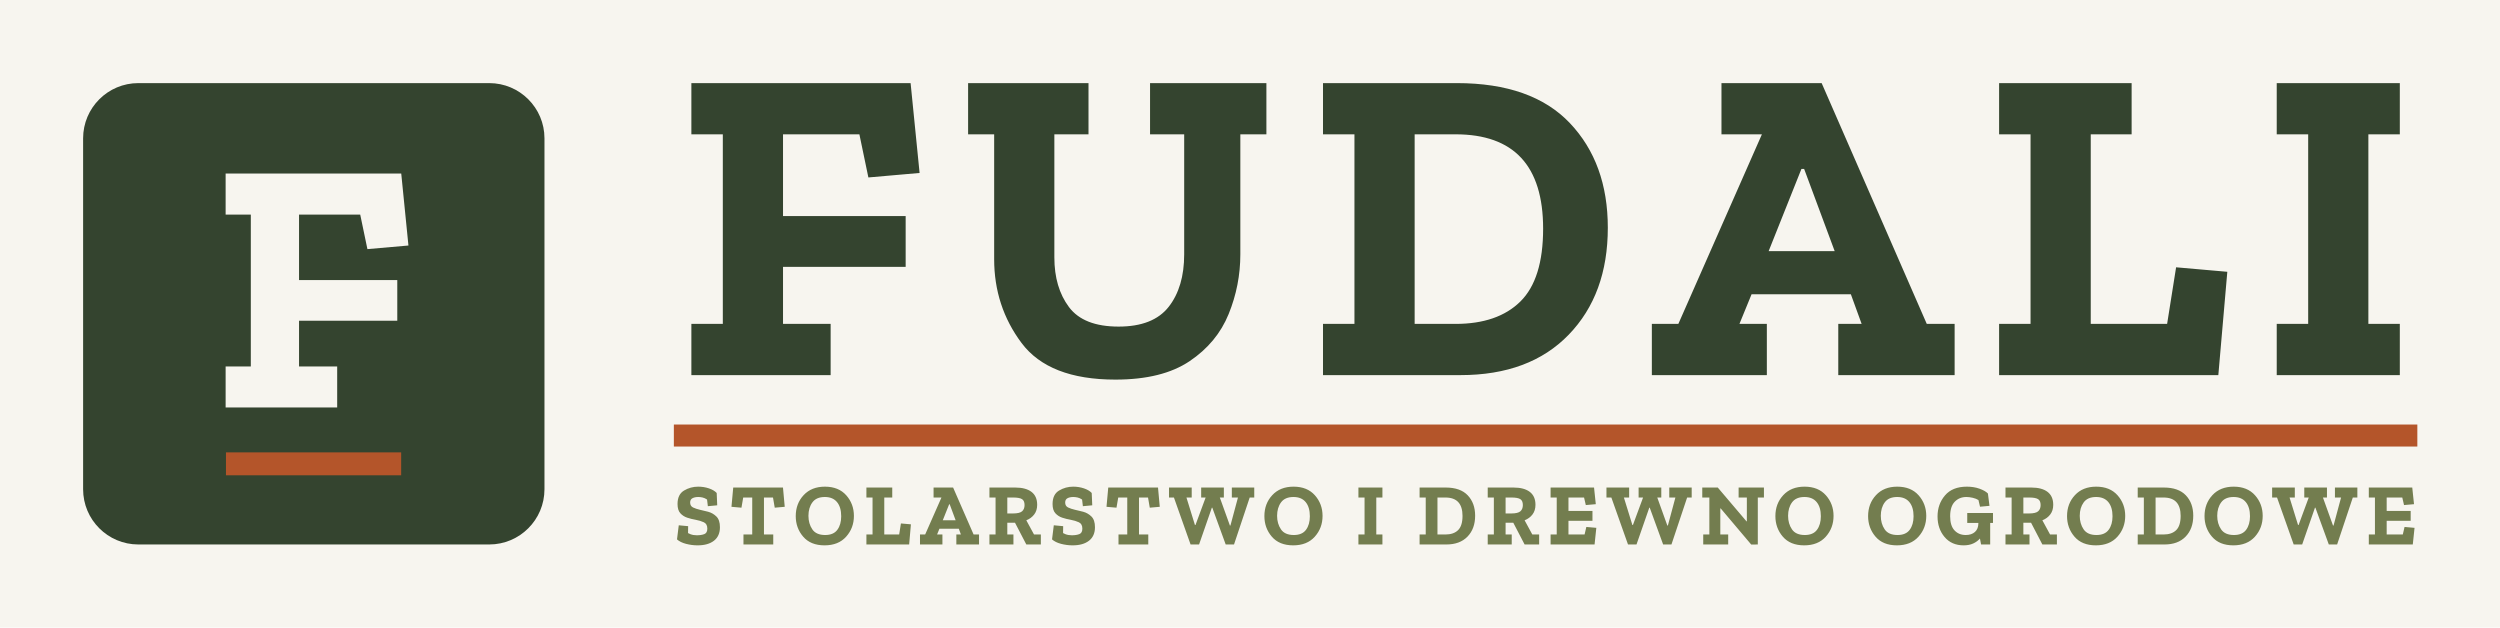
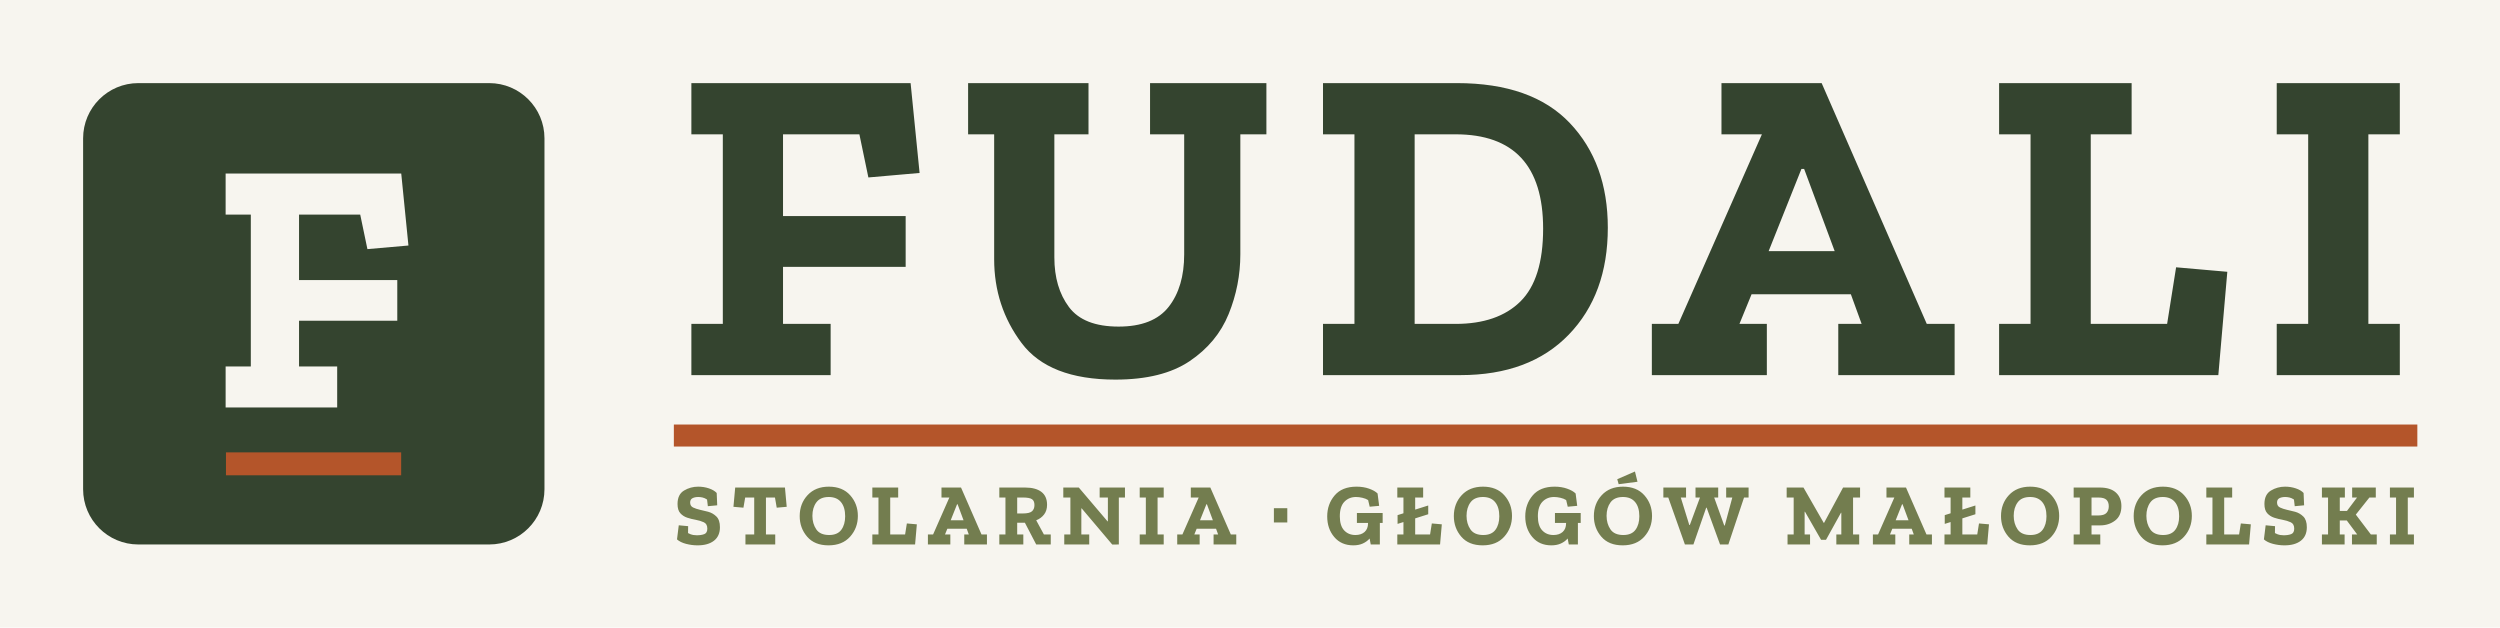
<svg xmlns="http://www.w3.org/2000/svg" viewBox="0 0 556.5 139.7" width="556.5" height="139.7">
  <rect width="556.5" height="139.7" fill="#F7F5EF" />
  <g transform="translate(18.5 18.5)">
    <rect width="102.7" height="102.7" rx="12.3" fill="#34442F" />
    <g transform="translate(28.6 72.2)">
      <path d="M43.818 -36.048 34.686 -35.247 33.084 -42.937H19.466V-28.358H41.335V-19.306H19.466V-9.132H27.957V0.0H3.124V-9.132H8.732V-42.937H3.124V-52.069H42.216Z" fill="#F7F5EF" />
    </g>
    <rect x="31.8" y="82.2" width="39.0" height="5.1" fill="#B4552A" />
    <g transform="translate(131.5 0)">
      <g transform="translate(0 0.0)">
        <path d="M54.7 -45.0 43.3 -44.0 41.3 -53.6H24.3V-35.4H51.6V-24.1H24.3V-11.4H34.9V0.0H3.9V-11.4H10.9V-53.6H3.9V-65.0H52.7Z M131.9 -53.6H126.1V-26.9Q126.1 -20.0 123.5 -13.6Q120.9 -7.2 114.8 -3.1Q108.7 1.0 98.3 1.0Q83.5 1.0 77.4 -7.15Q71.3 -15.3 71.3 -25.8V-53.6H65.5V-65.0H92.3V-53.6H84.7V-26.2Q84.7 -19.5 87.95 -15.15Q91.2 -10.8 99.0 -10.8Q106.7 -10.8 110.15 -15.2Q113.6 -19.6 113.6 -26.9V-53.6H106.0V-65.0H131.9Z M207.9 -32.8Q207.9 -18.0 199.2 -9.0Q190.5 0.0 175.1 0.0H144.5V-11.4H151.5V-53.6H144.5V-65.0H174.3Q191 -65.0 199.45 -56.1Q207.9 -47.2 207.9 -32.8ZM193.5 -32.6Q193.5 -53.6 174 -53.6H164.9V-11.4H174Q183.4 -11.4 188.45 -16.4Q193.5 -21.4 193.5 -32.6Z M285.1 0.0H259.2V-11.4H264.4L262 -18.0H239.9L237.2 -11.4H243.3V0.0H217.7V-11.4H223.6L242.2 -53.6H233.2V-65.0H255.5L278.9 -11.4H285.1ZM258.4 -27.6 251.6 -45.9H251L243.7 -27.6Z M343.8 0.0H295.0V-11.4H302.0V-53.6H295.0V-65.0H324.5V-53.6H315.4V-11.4H332.4L334.4 -24.0L345.8 -23.0Z M384.2 0.0H356.8V-11.4H363.8V-53.6H356.8V-65.0H384.2V-53.6H377.2V-11.4H384.2Z" fill="#34442F" transform="translate(0 65.0)" />
        <rect x="0" y="76.0" width="388.1" height="4.9" fill="#B4552A" />
-         <path d="M10.257 -3.841Q10.257 -1.872 8.931 -0.838Q7.605 0.195 5.285 0.195Q3.998 0.195 2.72 -0.136Q1.443 -0.468 0.702 -1.131L1.092 -4.271L3.179 -4.075L3.159 -2.535Q3.822 -2.184 4.29 -2.116Q4.758 -2.047 5.09 -2.047Q6.123 -2.047 6.786 -2.311Q7.449 -2.574 7.449 -3.53Q7.449 -4.582 6.669 -4.943Q5.889 -5.304 4.836 -5.499Q3.92 -5.655 2.993 -5.957Q2.067 -6.26 1.443 -6.952Q0.819 -7.644 0.819 -9.009Q0.819 -11.134 2.262 -12.002Q3.705 -12.87 5.421 -12.87Q6.669 -12.87 7.8 -12.49Q8.931 -12.11 9.536 -11.466L9.652 -8.716L7.566 -8.521L7.391 -10.004Q6.903 -10.335 6.406 -10.452Q5.909 -10.569 5.441 -10.569Q4.66 -10.569 4.144 -10.296Q3.627 -10.023 3.627 -9.341Q3.627 -8.541 4.29 -8.229Q4.953 -7.917 5.811 -7.722Q6.591 -7.566 7.634 -7.283Q8.678 -7 9.467 -6.23Q10.257 -5.46 10.257 -3.841Z M24.681 -8.385 22.458 -8.19 22.068 -10.452H20.059V-2.223H22.126V0.0H15.496V-2.223H17.446V-10.452H15.438L15.048 -8.19L12.825 -8.385L13.215 -12.675H24.291Z M40.08 -6.357Q40.08 -3.666 38.354 -1.736Q36.628 0.195 33.547 0.195Q30.447 0.195 28.789 -1.736Q27.132 -3.666 27.132 -6.318Q27.132 -9.087 28.887 -10.979Q30.642 -12.87 33.625 -12.87Q36.667 -12.87 38.374 -10.949Q40.08 -9.028 40.08 -6.357ZM37.252 -6.279Q37.252 -8.307 36.316 -9.438Q35.38 -10.569 33.606 -10.569Q31.714 -10.569 30.837 -9.37Q29.959 -8.171 29.959 -6.377Q29.959 -4.641 30.817 -3.373Q31.675 -2.106 33.684 -2.106Q35.536 -2.106 36.394 -3.266Q37.252 -4.426 37.252 -6.279Z M52.378 0.0H42.862V-2.223H44.227V-10.452H42.862V-12.675H48.615V-10.452H46.84V-2.223H50.155L50.545 -4.68L52.768 -4.485Z M67.933 0.0H62.883V-2.223H63.897L63.429 -3.51H59.119L58.593 -2.223H59.782V0.0H54.79V-2.223H55.941L59.568 -10.452H57.813V-12.675H62.161L66.724 -2.223H67.933ZM62.727 -5.382 61.401 -8.95H61.284L59.86 -5.382Z M81.694 0.0H78.457L75.942 -4.836H74.226V-2.223H75.591V0.0H70.248V-2.223H71.613V-10.452H70.248V-12.675H75.981Q78.34 -12.675 79.608 -11.71Q80.875 -10.745 80.875 -8.834Q80.875 -7.546 80.212 -6.679Q79.549 -5.811 78.457 -5.382L80.173 -2.223H81.694ZM78.067 -8.775Q78.067 -9.73 77.502 -10.091Q76.936 -10.452 75.513 -10.452H74.226V-6.903H75.474Q76.975 -6.903 77.521 -7.39Q78.067 -7.878 78.067 -8.775Z M93.739 -3.841Q93.739 -1.872 92.413 -0.838Q91.087 0.195 88.766 0.195Q87.479 0.195 86.202 -0.136Q84.925 -0.468 84.184 -1.131L84.574 -4.271L86.66 -4.075L86.641 -2.535Q87.304 -2.184 87.772 -2.116Q88.24 -2.047 88.571 -2.047Q89.605 -2.047 90.268 -2.311Q90.931 -2.574 90.931 -3.53Q90.931 -4.582 90.151 -4.943Q89.371 -5.304 88.318 -5.499Q87.401 -5.655 86.475 -5.957Q85.549 -6.26 84.925 -6.952Q84.301 -7.644 84.301 -9.009Q84.301 -11.134 85.744 -12.002Q87.187 -12.87 88.903 -12.87Q90.151 -12.87 91.282 -12.49Q92.413 -12.11 93.017 -11.466L93.134 -8.716L91.048 -8.521L90.872 -10.004Q90.385 -10.335 89.888 -10.452Q89.39 -10.569 88.922 -10.569Q88.142 -10.569 87.626 -10.296Q87.109 -10.023 87.109 -9.341Q87.109 -8.541 87.772 -8.229Q88.435 -7.917 89.293 -7.722Q90.073 -7.566 91.116 -7.283Q92.159 -7 92.949 -6.23Q93.739 -5.46 93.739 -3.841Z M108.163 -8.385 105.94 -8.19 105.55 -10.452H103.541V-2.223H105.608V0.0H98.978V-2.223H100.928V-10.452H98.92L98.53 -8.19L96.307 -8.385L96.697 -12.675H107.773Z M129.197 -10.452H128.183L124.693 0.0H122.84L119.857 -8.19H119.759L116.912 0.0H115.021L111.316 -10.452H110.224V-12.675H115.274V-10.452H114.104L115.996 -4.329H116.113L118.375 -10.452H117.38V-12.675H122.431V-10.452H121.534L123.776 -4.212H123.893L125.57 -10.452H124.205V-12.675H129.197Z M144.401 -6.357Q144.401 -3.666 142.675 -1.736Q140.95 0.195 137.869 0.195Q134.768 0.195 133.111 -1.736Q131.453 -3.666 131.453 -6.318Q131.453 -9.087 133.208 -10.979Q134.963 -12.87 137.947 -12.87Q140.989 -12.87 142.695 -10.949Q144.401 -9.028 144.401 -6.357ZM141.574 -6.279Q141.574 -8.307 140.638 -9.438Q139.702 -10.569 137.927 -10.569Q136.036 -10.569 135.158 -9.37Q134.281 -8.171 134.281 -6.377Q134.281 -4.641 135.139 -3.373Q135.997 -2.106 138.005 -2.106Q139.858 -2.106 140.716 -3.266Q141.574 -4.426 141.574 -6.279Z  M157.727 0.0H152.384V-2.223H153.749V-10.452H152.384V-12.675H157.727V-10.452H156.362V-2.223H157.727Z  M178.365 -6.396Q178.365 -3.51 176.669 -1.755Q174.972 0.0 171.969 0.0H166.002V-2.223H167.367V-10.452H166.002V-12.675H171.813Q175.07 -12.675 176.718 -10.94Q178.365 -9.204 178.365 -6.396ZM175.557 -6.357Q175.557 -10.452 171.755 -10.452H169.98V-2.223H171.755Q173.588 -2.223 174.573 -3.198Q175.557 -4.173 175.557 -6.357Z M192.614 0.0H189.377L186.861 -4.836H185.145V-2.223H186.51V0.0H181.167V-2.223H182.532V-10.452H181.167V-12.675H186.9Q189.26 -12.675 190.527 -11.71Q191.795 -10.745 191.795 -8.834Q191.795 -7.546 191.132 -6.679Q190.469 -5.811 189.377 -5.382L191.093 -2.223H192.614ZM188.987 -8.775Q188.987 -9.73 188.421 -10.091Q187.856 -10.452 186.432 -10.452H185.145V-6.903H186.393Q187.895 -6.903 188.441 -7.39Q188.987 -7.878 188.987 -8.775Z M204.951 0.0H195.162V-2.223H196.527V-10.452H195.162V-12.675H204.834L205.224 -8.97L203.001 -8.775L202.611 -10.452H199.14V-7.468H204.483V-5.265H199.14V-2.223H202.728L203.118 -3.9L205.341 -3.705Z M226.571 -10.452H225.557L222.066 0.0H220.214L217.23 -8.19H217.133L214.286 0.0H212.394L208.689 -10.452H207.597V-12.675H212.648V-10.452H211.478L213.369 -4.329H213.486L215.748 -10.452H214.754V-12.675H219.804V-10.452H218.907L221.15 -4.212H221.267L222.944 -10.452H221.579V-12.675H226.571Z M242.652 -10.452H241.287V0.0L239.824 0.019L233.019 -8.034H232.941V-2.223H234.696V0.0H229.138V-2.223H230.503V-10.452H228.924V-12.675H232.375L238.771 -5.148H238.849V-10.452H237.016V-12.675H242.652Z M258.148 -6.357Q258.148 -3.666 256.423 -1.736Q254.697 0.195 251.616 0.195Q248.515 0.195 246.858 -1.736Q245.2 -3.666 245.2 -6.318Q245.2 -9.087 246.955 -10.979Q248.71 -12.87 251.694 -12.87Q254.736 -12.87 256.442 -10.949Q258.148 -9.028 258.148 -6.357ZM255.321 -6.279Q255.321 -8.307 254.385 -9.438Q253.449 -10.569 251.674 -10.569Q249.783 -10.569 248.905 -9.37Q248.028 -8.171 248.028 -6.377Q248.028 -4.641 248.886 -3.373Q249.744 -2.106 251.752 -2.106Q253.605 -2.106 254.463 -3.266Q255.321 -4.426 255.321 -6.279Z  M278.787 -6.357Q278.787 -3.666 277.061 -1.736Q275.335 0.195 272.254 0.195Q269.154 0.195 267.496 -1.736Q265.839 -3.666 265.839 -6.318Q265.839 -9.087 267.594 -10.979Q269.349 -12.87 272.332 -12.87Q275.374 -12.87 277.08 -10.949Q278.787 -9.028 278.787 -6.357ZM275.959 -6.279Q275.959 -8.307 275.023 -9.438Q274.087 -10.569 272.313 -10.569Q270.421 -10.569 269.544 -9.37Q268.666 -8.171 268.666 -6.377Q268.666 -4.641 269.524 -3.373Q270.382 -2.106 272.391 -2.106Q274.243 -2.106 275.101 -3.266Q275.959 -4.426 275.959 -6.279Z M293.64 -4.797H293.016V0.0H290.988L290.734 -1.326Q290.149 -0.643 289.242 -0.224Q288.336 0.195 287.107 0.195Q284.436 0.195 282.866 -1.657Q281.296 -3.51 281.296 -6.24Q281.296 -8.97 282.954 -10.92Q284.611 -12.87 287.829 -12.87Q289.369 -12.87 290.627 -12.421Q291.885 -11.973 292.509 -11.349L292.86 -8.6L290.754 -8.405L290.403 -9.886Q289.896 -10.218 289.125 -10.393Q288.355 -10.569 287.712 -10.569Q286.152 -10.569 285.128 -9.516Q284.104 -8.463 284.104 -6.279Q284.104 -4.173 285.069 -3.139Q286.035 -2.106 287.575 -2.106Q288.862 -2.106 289.623 -2.788Q290.383 -3.471 290.383 -4.719V-4.797H287.907V-7H293.64Z M307.868 0.0H304.631L302.116 -4.836H300.4V-2.223H301.765V0.0H296.422V-2.223H297.787V-10.452H296.422V-12.675H302.155Q304.514 -12.675 305.782 -11.71Q307.049 -10.745 307.049 -8.834Q307.049 -7.546 306.386 -6.679Q305.723 -5.811 304.631 -5.382L306.347 -2.223H307.868ZM304.241 -8.775Q304.241 -9.73 303.676 -10.091Q303.11 -10.452 301.687 -10.452H300.4V-6.903H301.648Q303.149 -6.903 303.695 -7.39Q304.241 -7.878 304.241 -8.775Z M323.072 -6.357Q323.072 -3.666 321.347 -1.736Q319.621 0.195 316.54 0.195Q313.439 0.195 311.782 -1.736Q310.124 -3.666 310.124 -6.318Q310.124 -9.087 311.879 -10.979Q313.634 -12.87 316.618 -12.87Q319.66 -12.87 321.366 -10.949Q323.072 -9.028 323.072 -6.357ZM320.245 -6.279Q320.245 -8.307 319.309 -9.438Q318.373 -10.569 316.598 -10.569Q314.707 -10.569 313.829 -9.37Q312.952 -8.171 312.952 -6.377Q312.952 -4.641 313.81 -3.373Q314.668 -2.106 316.676 -2.106Q318.529 -2.106 319.387 -3.266Q320.245 -4.426 320.245 -6.279Z M338.218 -6.396Q338.218 -3.51 336.521 -1.755Q334.825 0.0 331.822 0.0H325.855V-2.223H327.22V-10.452H325.855V-12.675H331.666Q334.922 -12.675 336.57 -10.94Q338.218 -9.204 338.218 -6.396ZM335.41 -6.357Q335.41 -10.452 331.607 -10.452H329.833V-2.223H331.607Q333.44 -2.223 334.425 -3.198Q335.41 -4.173 335.41 -6.357Z M353.675 -6.357Q353.675 -3.666 351.949 -1.736Q350.224 0.195 347.143 0.195Q344.042 0.195 342.385 -1.736Q340.727 -3.666 340.727 -6.318Q340.727 -9.087 342.482 -10.979Q344.237 -12.87 347.221 -12.87Q350.263 -12.87 351.969 -10.949Q353.675 -9.028 353.675 -6.357ZM350.848 -6.279Q350.848 -8.307 349.912 -9.438Q348.976 -10.569 347.201 -10.569Q345.31 -10.569 344.432 -9.37Q343.555 -8.171 343.555 -6.377Q343.555 -4.641 344.413 -3.373Q345.271 -2.106 347.279 -2.106Q349.132 -2.106 349.99 -3.266Q350.848 -4.426 350.848 -6.279Z M374.749 -10.452H373.735L370.244 0.0H368.392L365.408 -8.19H365.311L362.464 0.0H360.572L356.867 -10.452H355.775V-12.675H360.826V-10.452H359.656L361.547 -4.329H361.664L363.926 -10.452H362.932V-12.675H367.982V-10.452H367.085L369.328 -4.212H369.445L371.122 -10.452H369.757V-12.675H374.749Z M387.086 0.0H377.297V-2.223H378.662V-10.452H377.297V-12.675H386.969L387.359 -8.97L385.136 -8.775L384.746 -10.452H381.275V-7.468H386.618V-5.265H381.275V-2.223H384.863L385.253 -3.9L387.476 -3.705Z" fill="#737D4F" transform="translate(0 102.7)" />
+         <path d="M10.257 -3.841Q10.257 -1.872 8.931 -0.838Q7.605 0.195 5.285 0.195Q3.998 0.195 2.72 -0.136Q1.443 -0.468 0.702 -1.131L1.092 -4.271L3.179 -4.075L3.159 -2.535Q3.822 -2.184 4.29 -2.116Q4.758 -2.047 5.09 -2.047Q6.123 -2.047 6.786 -2.311Q7.449 -2.574 7.449 -3.53Q7.449 -4.582 6.669 -4.943Q5.889 -5.304 4.836 -5.499Q3.92 -5.655 2.993 -5.957Q2.067 -6.26 1.443 -6.952Q0.819 -7.644 0.819 -9.009Q0.819 -11.134 2.262 -12.002Q3.705 -12.87 5.421 -12.87Q6.669 -12.87 7.8 -12.49Q8.931 -12.11 9.536 -11.466L9.652 -8.716L7.566 -8.521L7.391 -10.004Q6.903 -10.335 6.406 -10.452Q5.909 -10.569 5.441 -10.569Q4.66 -10.569 4.144 -10.296Q3.627 -10.023 3.627 -9.341Q3.627 -8.541 4.29 -8.229Q4.953 -7.917 5.811 -7.722Q6.591 -7.566 7.634 -7.283Q8.678 -7 9.467 -6.23Q10.257 -5.46 10.257 -3.841Z M25.121 -8.385 22.898 -8.19 22.508 -10.452H20.5V-2.223H22.567V0.0H15.937V-2.223H17.887V-10.452H15.878L15.488 -8.19L13.265 -8.385L13.655 -12.675H24.731Z M40.961 -6.357Q40.961 -3.666 39.235 -1.736Q37.509 0.195 34.428 0.195Q31.328 0.195 29.67 -1.736Q28.013 -3.666 28.013 -6.318Q28.013 -9.087 29.768 -10.979Q31.523 -12.87 34.506 -12.87Q37.548 -12.87 39.254 -10.949Q40.961 -9.028 40.961 -6.357ZM38.133 -6.279Q38.133 -8.307 37.197 -9.438Q36.261 -10.569 34.487 -10.569Q32.595 -10.569 31.718 -9.37Q30.84 -8.171 30.84 -6.377Q30.84 -4.641 31.698 -3.373Q32.556 -2.106 34.565 -2.106Q36.417 -2.106 37.275 -3.266Q38.133 -4.426 38.133 -6.279Z M53.699 0.0H44.183V-2.223H45.548V-10.452H44.183V-12.675H49.936V-10.452H48.161V-2.223H51.476L51.866 -4.68L54.089 -4.485Z M69.695 0.0H64.644V-2.223H65.658L65.19 -3.51H60.881L60.354 -2.223H61.544V0.0H56.552V-2.223H57.702L61.329 -10.452H59.574V-12.675H63.923L68.486 -2.223H69.695ZM64.488 -5.382 63.162 -8.95H63.045L61.622 -5.382Z M83.896 0.0H80.659L78.143 -4.836H76.427V-2.223H77.792V0.0H72.449V-2.223H73.814V-10.452H72.449V-12.675H78.182Q80.542 -12.675 81.809 -11.71Q83.077 -10.745 83.077 -8.834Q83.077 -7.546 82.414 -6.679Q81.751 -5.811 80.659 -5.382L82.375 -2.223H83.896ZM80.269 -8.775Q80.269 -9.73 79.703 -10.091Q79.138 -10.452 77.714 -10.452H76.427V-6.903H77.675Q79.177 -6.903 79.723 -7.39Q80.269 -7.878 80.269 -8.775Z M100.418 -10.452H99.053V0.0L97.59 0.019L90.785 -8.034H90.707V-2.223H92.462V0.0H86.904V-2.223H88.269V-10.452H86.69V-12.675H90.141L96.537 -5.148H96.615V-10.452H94.782V-12.675H100.418Z M109.042 0.0H103.699V-2.223H105.064V-10.452H103.699V-12.675H109.042V-10.452H107.677V-2.223H109.042Z M125.193 0.0H120.143V-2.223H121.157L120.689 -3.51H116.379L115.853 -2.223H117.042V0.0H112.05V-2.223H113.201L116.828 -10.452H115.073V-12.675H119.421L123.984 -2.223H125.193ZM119.987 -5.382 118.661 -8.95H118.544L117.12 -5.382Z  M133.569 -4.894V-8.073H136.553V-4.894Z  M157.779 -4.797H157.155V0.0H155.127L154.874 -1.326Q154.289 -0.643 153.382 -0.224Q152.475 0.195 151.247 0.195Q148.575 0.195 147.005 -1.657Q145.436 -3.51 145.436 -6.24Q145.436 -8.97 147.093 -10.92Q148.751 -12.87 151.968 -12.87Q153.509 -12.87 154.766 -12.421Q156.024 -11.973 156.648 -11.349L156.999 -8.6L154.893 -8.405L154.542 -9.886Q154.035 -10.218 153.265 -10.393Q152.495 -10.569 151.851 -10.569Q150.291 -10.569 149.267 -9.516Q148.244 -8.463 148.244 -6.279Q148.244 -4.173 149.209 -3.139Q150.174 -2.106 151.715 -2.106Q153.002 -2.106 153.762 -2.788Q154.523 -3.471 154.523 -4.719V-4.797H152.046V-7H157.779Z M170.557 0.0H161.041V-2.223H162.406V-4.992L161.099 -4.582V-6.532L162.406 -6.942V-10.452H161.041V-12.675H166.793V-10.452H165.019V-7.761L167.924 -8.678V-6.728L165.019 -5.811V-2.223H168.334L168.724 -4.68L170.947 -4.485Z M186.572 -6.357Q186.572 -3.666 184.846 -1.736Q183.12 0.195 180.039 0.195Q176.939 0.195 175.281 -1.736Q173.624 -3.666 173.624 -6.318Q173.624 -9.087 175.379 -10.979Q177.134 -12.87 180.117 -12.87Q183.159 -12.87 184.865 -10.949Q186.572 -9.028 186.572 -6.357ZM183.744 -6.279Q183.744 -8.307 182.808 -9.438Q181.872 -10.569 180.098 -10.569Q178.206 -10.569 177.329 -9.37Q176.451 -8.171 176.451 -6.377Q176.451 -4.641 177.309 -3.373Q178.167 -2.106 180.176 -2.106Q182.028 -2.106 182.886 -3.266Q183.744 -4.426 183.744 -6.279Z M201.865 -4.797H201.241V0.0H199.213L198.96 -1.326Q198.375 -0.643 197.468 -0.224Q196.561 0.195 195.333 0.195Q192.661 0.195 191.091 -1.657Q189.522 -3.51 189.522 -6.24Q189.522 -8.97 191.179 -10.92Q192.837 -12.87 196.054 -12.87Q197.595 -12.87 198.852 -12.421Q200.11 -11.973 200.734 -11.349L201.085 -8.6L198.979 -8.405L198.628 -9.886Q198.121 -10.218 197.351 -10.393Q196.581 -10.569 195.937 -10.569Q194.377 -10.569 193.353 -9.516Q192.33 -8.463 192.33 -6.279Q192.33 -4.173 193.295 -3.139Q194.26 -2.106 195.801 -2.106Q197.088 -2.106 197.848 -2.788Q198.609 -3.471 198.609 -4.719V-4.797H196.132V-7H201.865Z M214.506 -13.962 210.314 -13.416 210.002 -14.527 213.941 -16.244ZM217.743 -6.357Q217.743 -3.666 216.018 -1.736Q214.292 0.195 211.211 0.195Q208.11 0.195 206.453 -1.736Q204.795 -3.666 204.795 -6.318Q204.795 -9.087 206.55 -10.979Q208.305 -12.87 211.289 -12.87Q214.331 -12.87 216.037 -10.949Q217.743 -9.028 217.743 -6.357ZM214.916 -6.279Q214.916 -8.307 213.98 -9.438Q213.044 -10.569 211.269 -10.569Q209.378 -10.569 208.5 -9.37Q207.623 -8.171 207.623 -6.377Q207.623 -4.641 208.481 -3.373Q209.339 -2.106 211.347 -2.106Q213.2 -2.106 214.058 -3.266Q214.916 -4.426 214.916 -6.279Z M239.238 -10.452H238.224L234.733 0.0H232.881L229.897 -8.19H229.8L226.953 0.0H225.061L221.356 -10.452H220.264V-12.675H225.315V-10.452H224.145L226.036 -4.329H226.153L228.415 -10.452H227.421V-12.675H232.471V-10.452H231.574L233.817 -4.212H233.934L235.611 -10.452H234.246V-12.675H239.238Z  M264.052 -10.452H262.492V-2.223H263.857V0.0H258.768V-2.223H259.879V-7.059H259.801L256.467 -1.034H255.375L251.787 -7.293H251.709V-2.223H252.918V0.0H247.906V-2.223H249.271V-10.452H247.711V-12.675H251.455L255.96 -4.816H256.038L260.269 -12.675H264.052Z M280.047 0.0H274.997V-2.223H276.011L275.543 -3.51H271.233L270.707 -2.223H271.896V0.0H266.904V-2.223H268.055L271.682 -10.452H269.927V-12.675H274.275L278.838 -2.223H280.047ZM274.841 -5.382 273.515 -8.95H273.398L271.974 -5.382Z M292.357 0.0H282.841V-2.223H284.206V-4.992L282.9 -4.582V-6.532L284.206 -6.942V-10.452H282.841V-12.675H288.594V-10.452H286.819V-7.761L289.725 -8.678V-6.728L286.819 -5.811V-2.223H290.134L290.524 -4.68L292.747 -4.485Z M308.372 -6.357Q308.372 -3.666 306.646 -1.736Q304.92 0.195 301.839 0.195Q298.739 0.195 297.081 -1.736Q295.424 -3.666 295.424 -6.318Q295.424 -9.087 297.179 -10.979Q298.934 -12.87 301.917 -12.87Q304.959 -12.87 306.666 -10.949Q308.372 -9.028 308.372 -6.357ZM305.544 -6.279Q305.544 -8.307 304.608 -9.438Q303.672 -10.569 301.898 -10.569Q300.006 -10.569 299.129 -9.37Q298.251 -8.171 298.251 -6.377Q298.251 -4.641 299.109 -3.373Q299.967 -2.106 301.976 -2.106Q303.828 -2.106 304.686 -3.266Q305.544 -4.426 305.544 -6.279Z M322.222 -8.541Q322.222 -6.377 320.808 -5.314Q319.395 -4.251 317.523 -4.251H315.573V-2.223H317.523V0.0H311.595V-2.223H312.96V-10.452H311.595V-12.675H317.406Q319.765 -12.675 320.994 -11.564Q322.222 -10.452 322.222 -8.541ZM319.414 -8.502Q319.414 -9.438 318.897 -9.945Q318.381 -10.452 317.074 -10.452H315.573V-6.455H317.035Q318.381 -6.455 318.897 -7.02Q319.414 -7.585 319.414 -8.502Z M337.905 -6.357Q337.905 -3.666 336.18 -1.736Q334.454 0.195 331.373 0.195Q328.272 0.195 326.615 -1.736Q324.957 -3.666 324.957 -6.318Q324.957 -9.087 326.712 -10.979Q328.467 -12.87 331.451 -12.87Q334.493 -12.87 336.199 -10.949Q337.905 -9.028 337.905 -6.357ZM335.078 -6.279Q335.078 -8.307 334.142 -9.438Q333.206 -10.569 331.431 -10.569Q329.54 -10.569 328.662 -9.37Q327.785 -8.171 327.785 -6.377Q327.785 -4.641 328.643 -3.373Q329.501 -2.106 331.509 -2.106Q333.362 -2.106 334.22 -3.266Q335.078 -4.426 335.078 -6.279Z M350.644 0.0H341.128V-2.223H342.493V-10.452H341.128V-12.675H346.881V-10.452H345.106V-2.223H348.421L348.811 -4.68L351.034 -4.485Z M363.5 -3.841Q363.5 -1.872 362.174 -0.838Q360.848 0.195 358.527 0.195Q357.24 0.195 355.963 -0.136Q354.686 -0.468 353.945 -1.131L354.335 -4.271L356.421 -4.075L356.402 -2.535Q357.065 -2.184 357.533 -2.116Q358.001 -2.047 358.332 -2.047Q359.366 -2.047 360.029 -2.311Q360.692 -2.574 360.692 -3.53Q360.692 -4.582 359.912 -4.943Q359.132 -5.304 358.079 -5.499Q357.162 -5.655 356.236 -5.957Q355.31 -6.26 354.686 -6.952Q354.062 -7.644 354.062 -9.009Q354.062 -11.134 355.505 -12.002Q356.948 -12.87 358.664 -12.87Q359.912 -12.87 361.043 -12.49Q362.174 -12.11 362.778 -11.466L362.895 -8.716L360.809 -8.521L360.633 -10.004Q360.146 -10.335 359.649 -10.452Q359.151 -10.569 358.683 -10.569Q357.903 -10.569 357.387 -10.296Q356.87 -10.023 356.87 -9.341Q356.87 -8.541 357.533 -8.229Q358.196 -7.917 359.054 -7.722Q359.834 -7.566 360.877 -7.283Q361.92 -7 362.71 -6.23Q363.5 -5.46 363.5 -3.841Z M379.066 0.0H373.548V-2.223H374.718L372.397 -5.343H370.837V-2.223H371.91V0.0H366.859V-2.223H368.224V-10.452H366.859V-12.675H371.968V-10.452H370.837V-7.468H372.436L374.679 -10.452H373.587V-12.675H378.852V-10.452H377.428L374.406 -6.649L377.76 -2.223H379.066Z M387.339 0.0H381.996V-2.223H383.361V-10.452H381.996V-12.675H387.339V-10.452H385.974V-2.223H387.339Z" fill="#737D4F" transform="translate(0 102.7)" />
      </g>
    </g>
  </g>
</svg>
